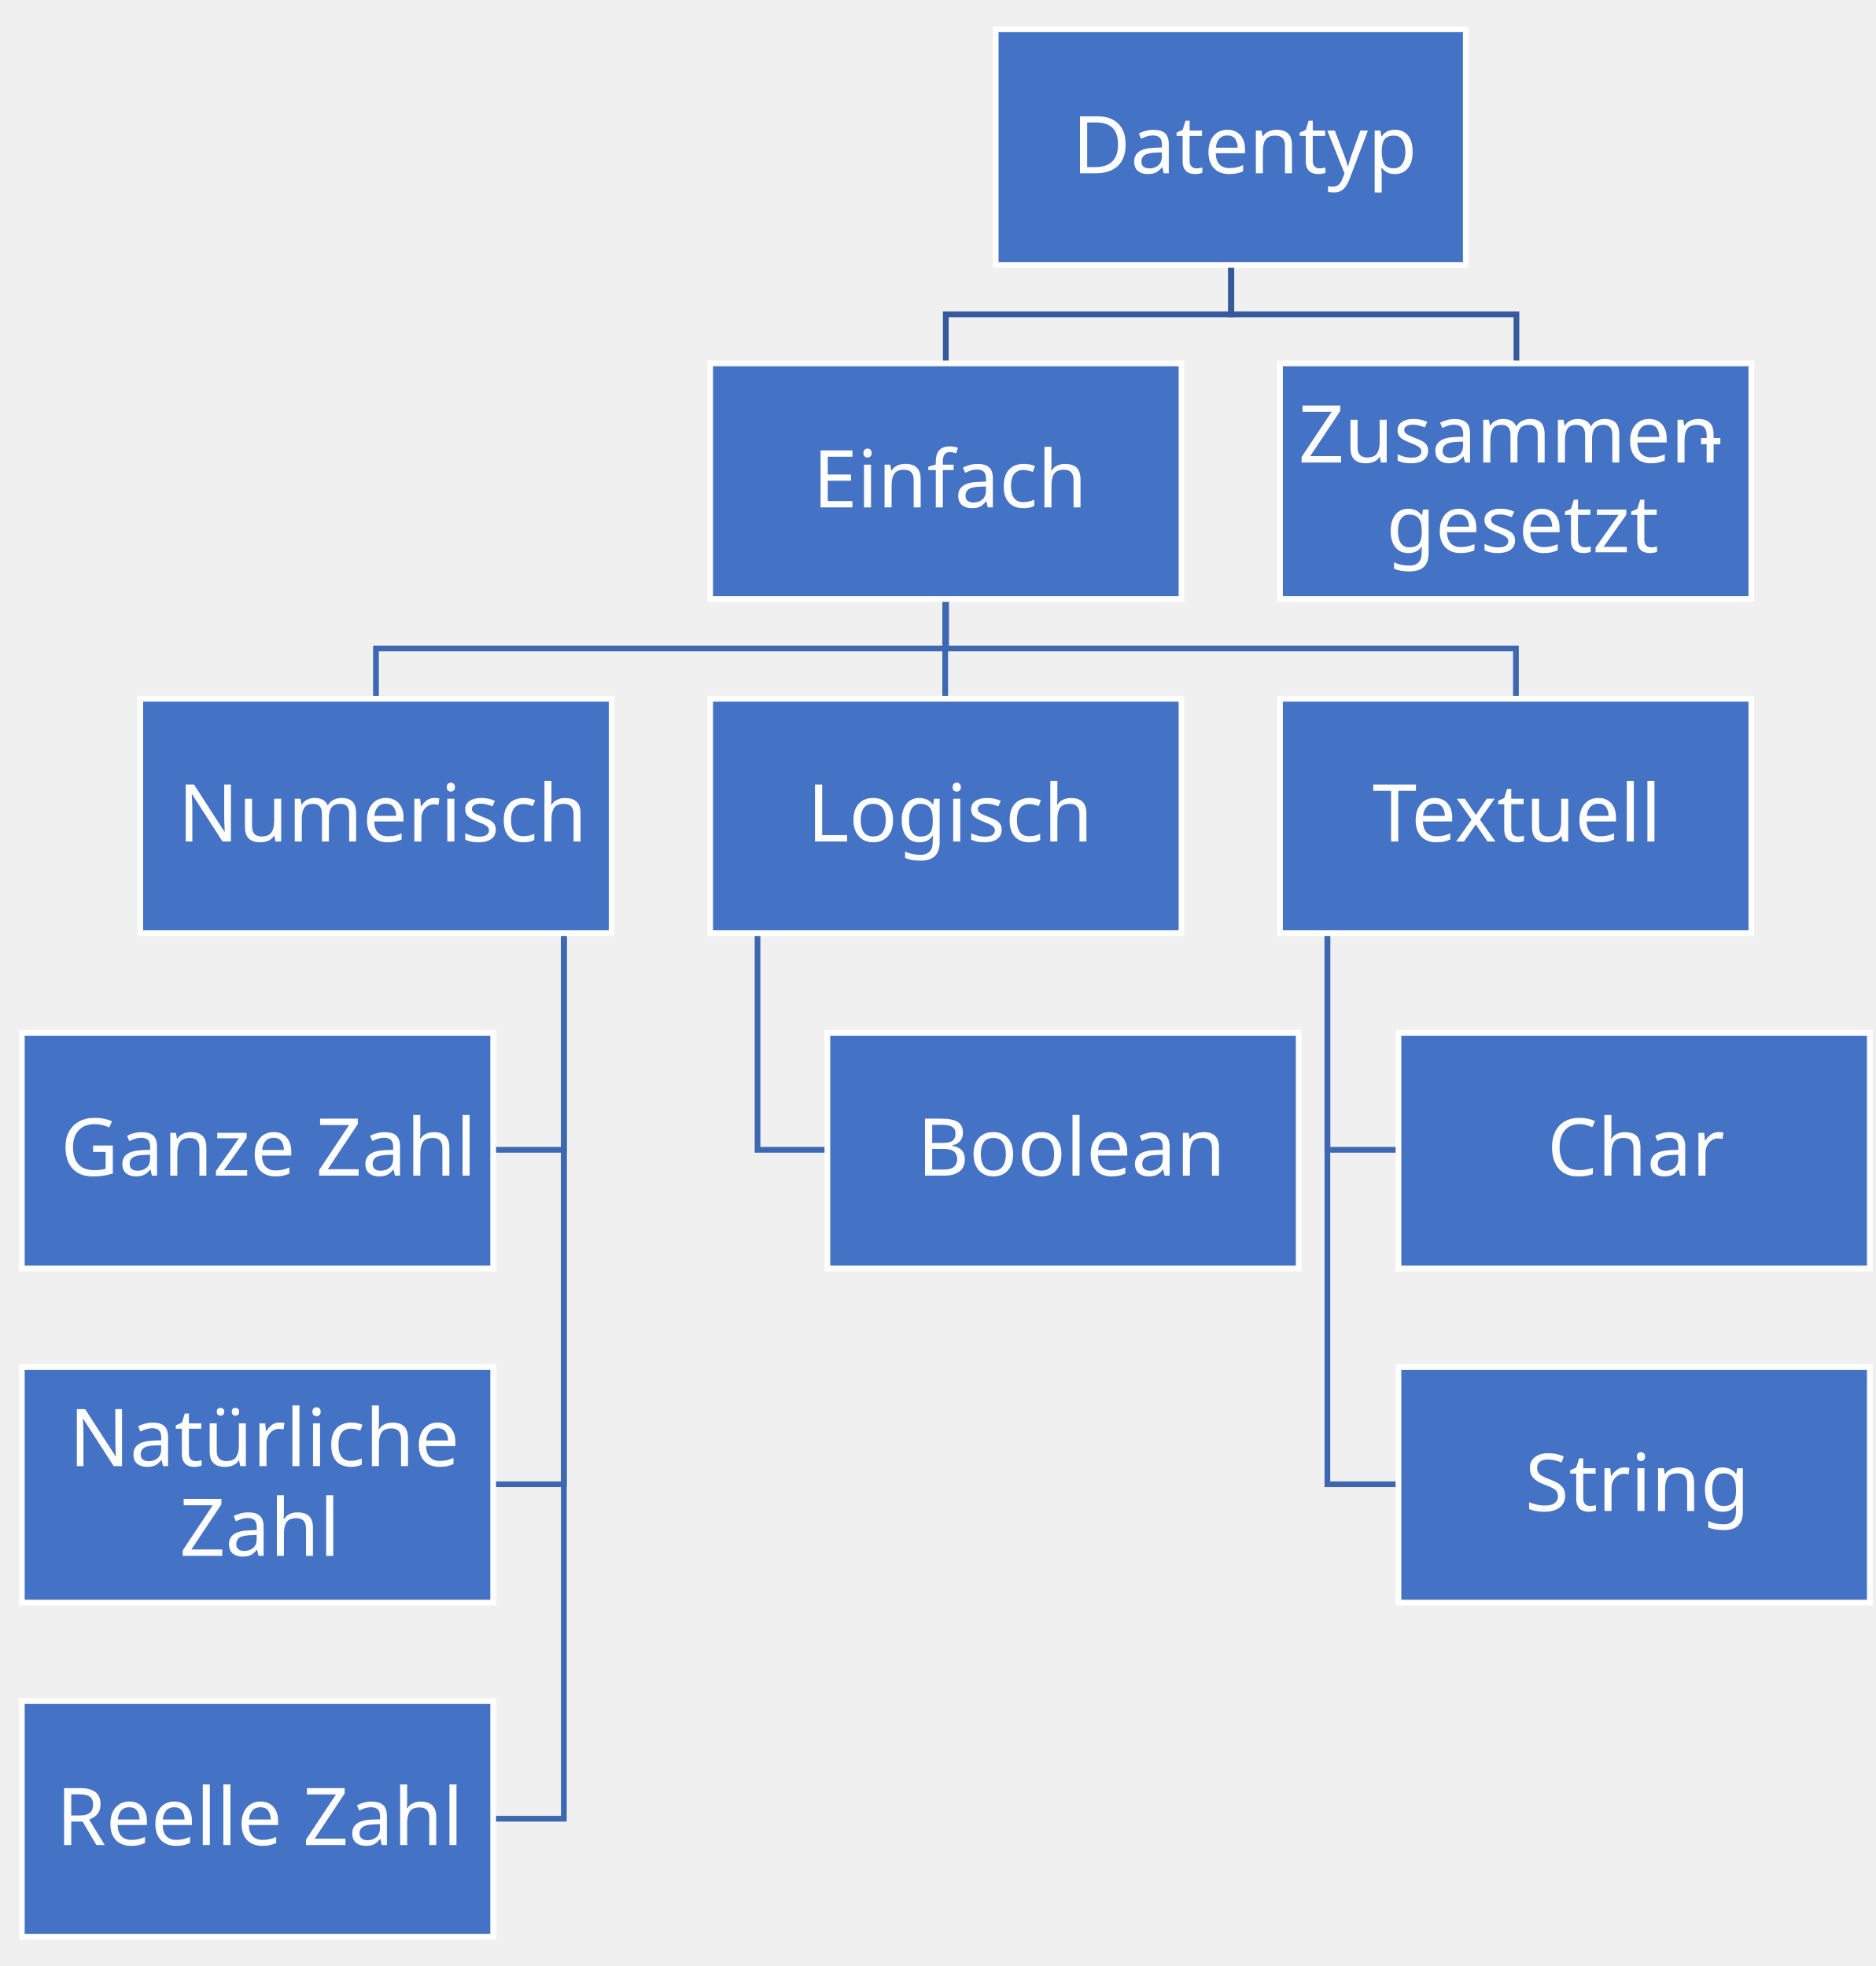
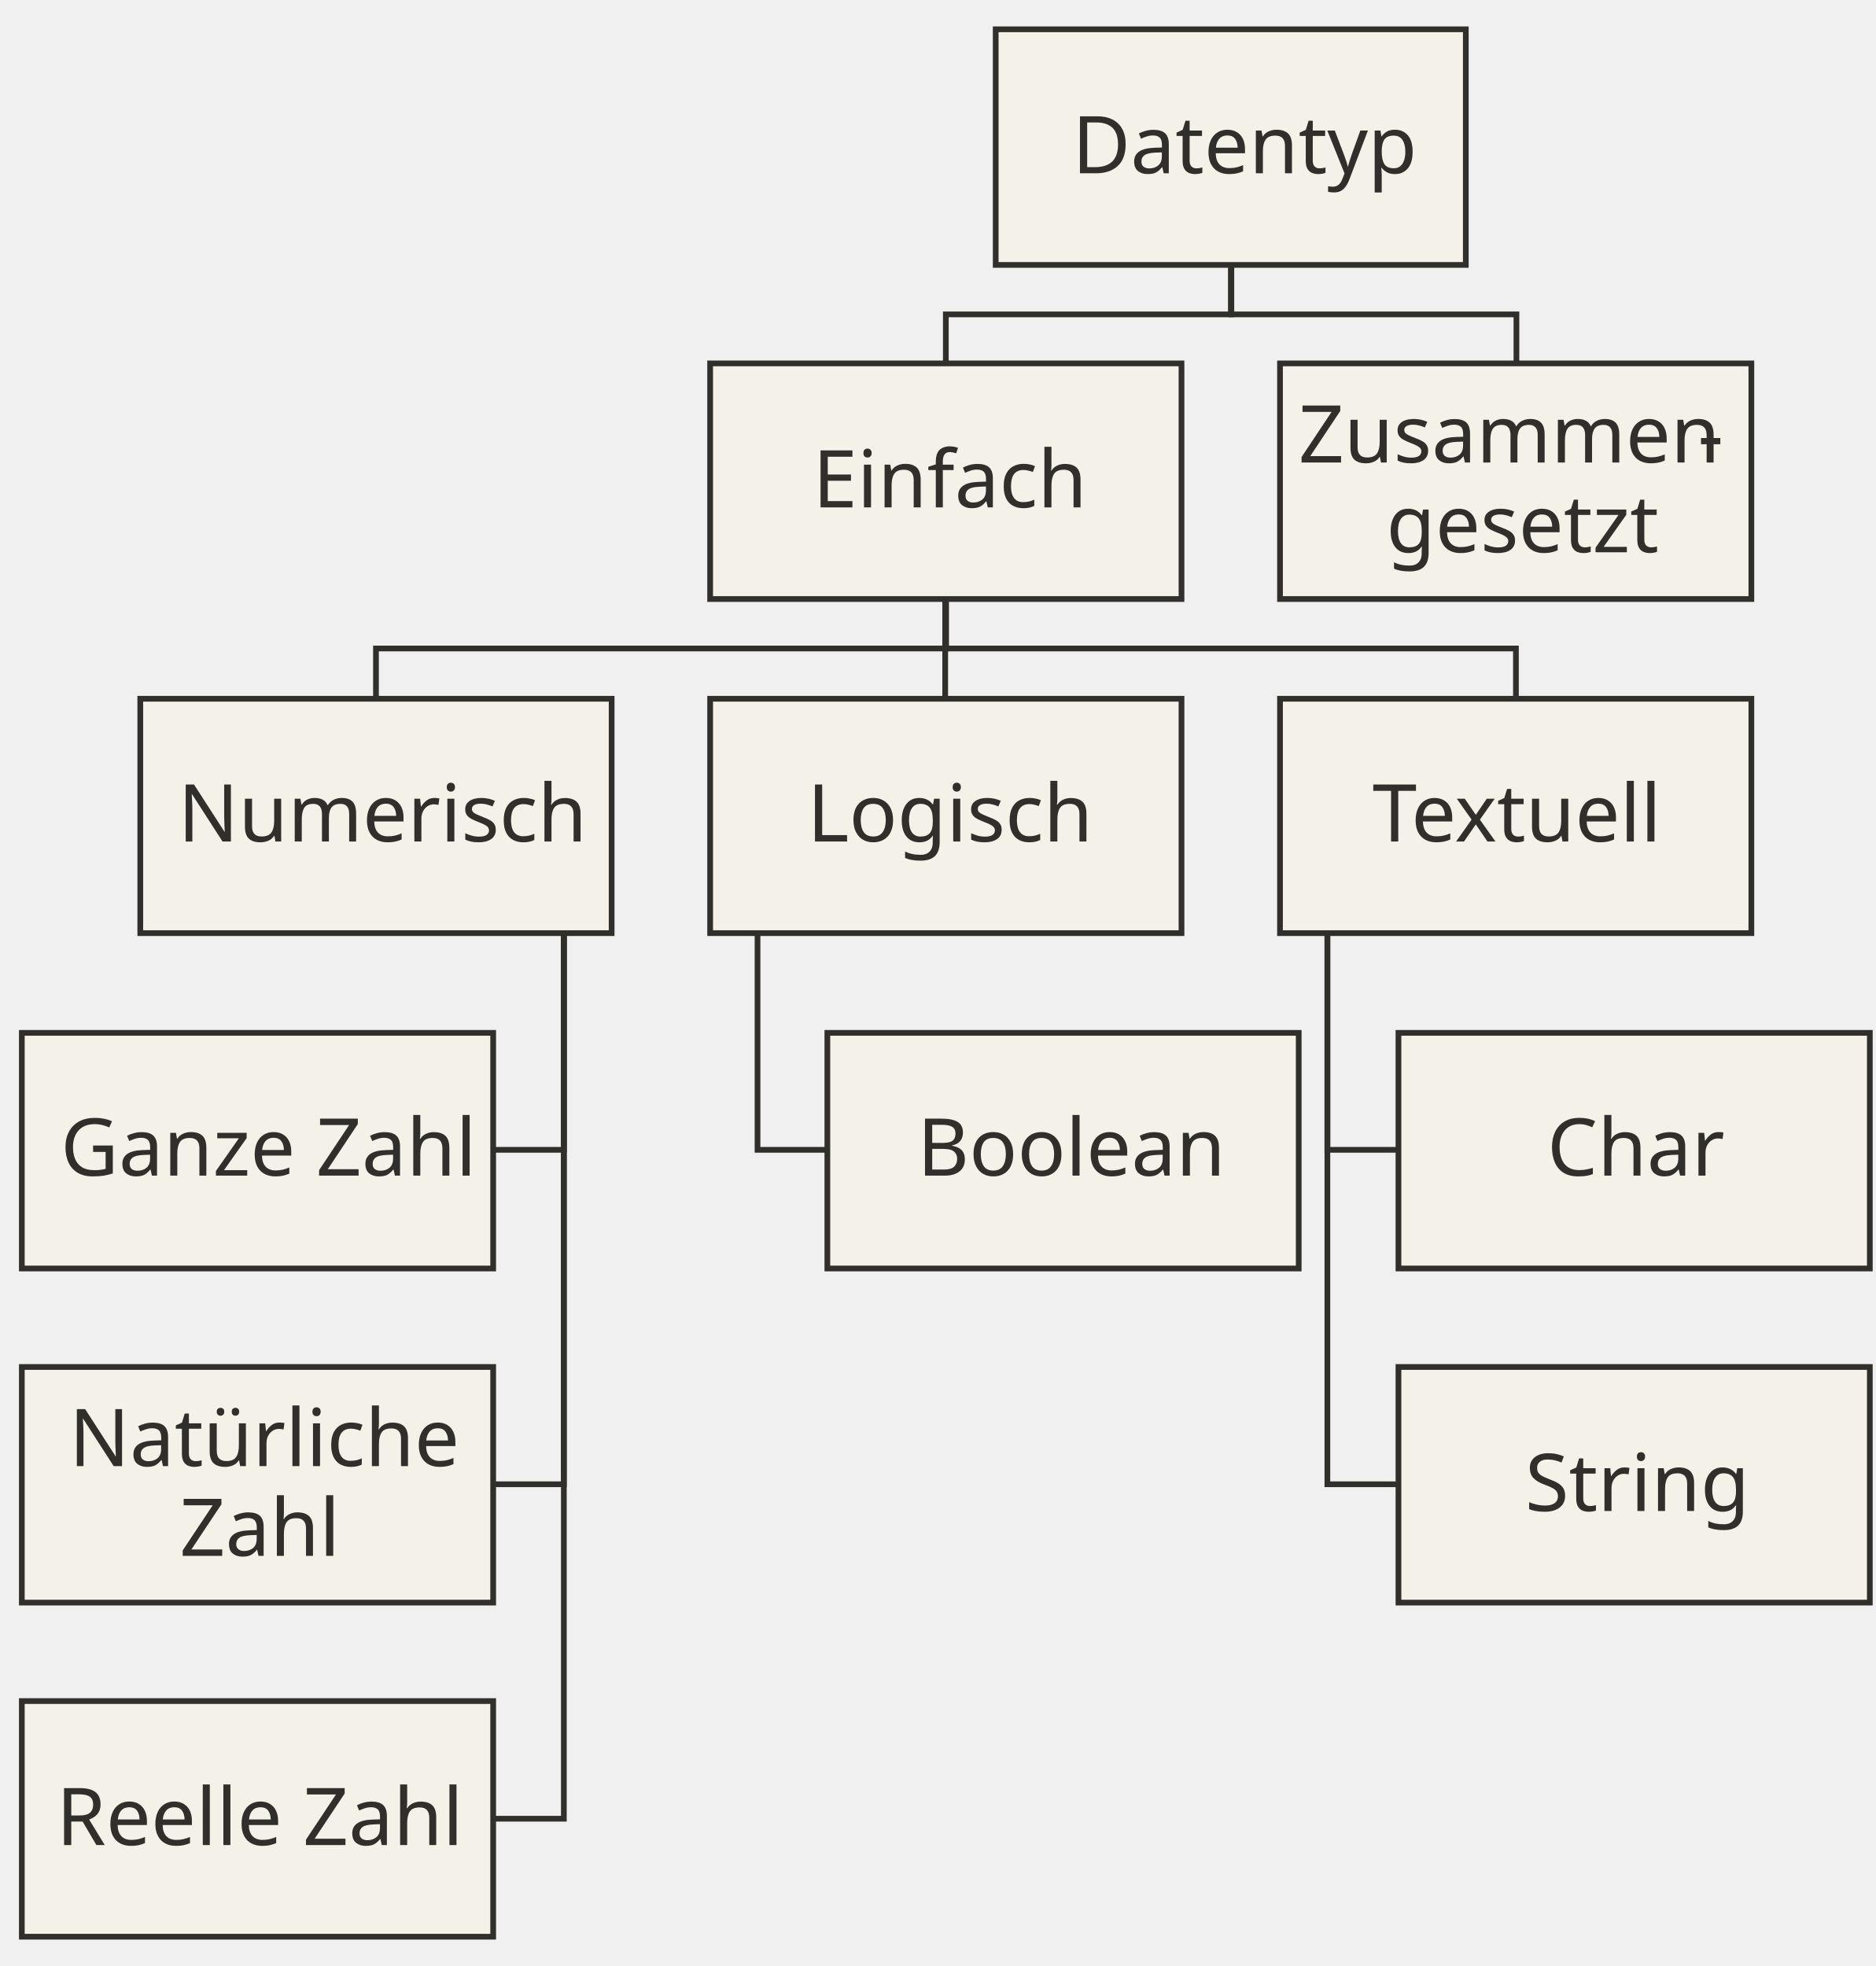
<svg xmlns="http://www.w3.org/2000/svg" width="1504" height="1577" xml:space="preserve" overflow="hidden">
  <g transform="translate(-1663 -155)">
    <g>
-       <path d="M2650.5 367.5 2650.5 407.174 2879.1 407.174 2879.1 446.848" stroke="#34599C" stroke-width="4.583" stroke-linecap="butt" stroke-linejoin="miter" stroke-miterlimit="8" stroke-opacity="1" fill="none" fill-rule="evenodd" />
-       <path d="M2727.5 903.5 2727.5 1345.58 2784.18 1345.58" stroke="#3D67B1" stroke-width="4.583" stroke-linecap="butt" stroke-linejoin="miter" stroke-miterlimit="8" stroke-opacity="1" fill="none" fill-rule="evenodd" />
-       <path d="M2727.5 903.5 2727.5 1077.31 2784.18 1077.31" stroke="#3D67B1" stroke-width="4.583" stroke-linecap="butt" stroke-linejoin="miter" stroke-miterlimit="8" stroke-opacity="1" fill="none" fill-rule="evenodd" />
-       <path d="M2421.5 635.5 2421.5 675.174 2878.7 675.174 2878.7 714.848" stroke="#3D67B1" stroke-width="4.583" stroke-linecap="butt" stroke-linejoin="miter" stroke-miterlimit="8" stroke-opacity="1" fill="none" fill-rule="evenodd" />
-       <path d="M2270.5 903.5 2270.5 1077.31 2327.18 1077.31" stroke="#3D67B1" stroke-width="4.583" stroke-linecap="butt" stroke-linejoin="miter" stroke-miterlimit="8" stroke-opacity="1" fill="none" fill-rule="evenodd" />
-       <path d="M2421 635.5 2421 714.848" stroke="#3D67B1" stroke-width="4.583" stroke-linecap="butt" stroke-linejoin="miter" stroke-miterlimit="8" stroke-opacity="1" fill="none" fill-rule="evenodd" />
-       <path d="M2115.18 903.5 2115.18 1613.86 2058.5 1613.86" stroke="#3D67B1" stroke-width="4.583" stroke-linecap="butt" stroke-linejoin="miter" stroke-miterlimit="8" stroke-opacity="1" fill="none" fill-rule="evenodd" />
-       <path d="M2115.18 903.5 2115.18 1345.58 2058.5 1345.58" stroke="#3D67B1" stroke-width="4.583" stroke-linecap="butt" stroke-linejoin="miter" stroke-miterlimit="8" stroke-opacity="1" fill="none" fill-rule="evenodd" />
-       <path d="M2115.18 903.5 2115.18 1077.31 2058.5 1077.31" stroke="#3D67B1" stroke-width="4.583" stroke-linecap="butt" stroke-linejoin="miter" stroke-miterlimit="8" stroke-opacity="1" fill="none" fill-rule="evenodd" />
-       <path d="M2421.7 635.5 2421.7 675.174 1964.5 675.174 1964.5 714.848" stroke="#3D67B1" stroke-width="4.583" stroke-linecap="butt" stroke-linejoin="miter" stroke-miterlimit="8" stroke-opacity="1" fill="none" fill-rule="evenodd" />
-       <path d="M2650.1 367.5 2650.1 407.174 2421.5 407.174 2421.5 446.848" stroke="#34599C" stroke-width="4.583" stroke-linecap="butt" stroke-linejoin="miter" stroke-miterlimit="8" stroke-opacity="1" fill="none" fill-rule="evenodd" />
-       <rect x="2461.5" y="178.5" width="377" height="189" stroke="#FFFFFF" stroke-width="4.583" stroke-linecap="butt" stroke-linejoin="miter" stroke-miterlimit="8" stroke-opacity="1" fill="#4472C4" fill-opacity="1" />
-       <text fill="#FFFFFF" fill-opacity="1" font-family="DIN Pro Regular,DIN Pro Regular_MSFontService,sans-serif" font-style="normal" font-variant="normal" font-weight="400" font-stretch="normal" font-size="64" text-anchor="start" direction="ltr" writing-mode="lr-tb" unicode-bidi="normal" text-decoration="none" transform="matrix(1 0 0 1 2522.88 294)">Datentyp</text>
-       <rect x="2232.5" y="446.5" width="378" height="189" stroke="#FFFFFF" stroke-width="4.583" stroke-linecap="butt" stroke-linejoin="miter" stroke-miterlimit="8" stroke-opacity="1" fill="#4472C4" fill-opacity="1" />
-       <text fill="#FFFFFF" fill-opacity="1" font-family="DIN Pro Regular,DIN Pro Regular_MSFontService,sans-serif" font-style="normal" font-variant="normal" font-weight="400" font-stretch="normal" font-size="64" text-anchor="start" direction="ltr" writing-mode="lr-tb" unicode-bidi="normal" text-decoration="none" transform="matrix(1 0 0 1 2314.85 562)">Einfach</text>
-       <rect x="1775.5" y="715.5" width="378" height="188" stroke="#FFFFFF" stroke-width="4.583" stroke-linecap="butt" stroke-linejoin="miter" stroke-miterlimit="8" stroke-opacity="1" fill="#4472C4" fill-opacity="1" />
-       <text fill="#FFFFFF" fill-opacity="1" font-family="DIN Pro Regular,DIN Pro Regular_MSFontService,sans-serif" font-style="normal" font-variant="normal" font-weight="400" font-stretch="normal" font-size="64" text-anchor="start" direction="ltr" writing-mode="lr-tb" unicode-bidi="normal" text-decoration="none" transform="matrix(1 0 0 1 1805.74 830)">Numerisch</text>
-       <rect x="1680.5" y="983.5" width="378" height="189" stroke="#FFFFFF" stroke-width="4.583" stroke-linecap="butt" stroke-linejoin="miter" stroke-miterlimit="8" stroke-opacity="1" fill="#4472C4" fill-opacity="1" />
-       <text fill="#FFFFFF" fill-opacity="1" font-family="DIN Pro Regular,DIN Pro Regular_MSFontService,sans-serif" font-style="normal" font-variant="normal" font-weight="400" font-stretch="normal" font-size="64" text-anchor="start" direction="ltr" writing-mode="lr-tb" unicode-bidi="normal" text-decoration="none" transform="matrix(1 0 0 1 1711.61 1098)">Ganze Zahl</text>
-       <rect x="1680.5" y="1251.5" width="378" height="189" stroke="#FFFFFF" stroke-width="4.583" stroke-linecap="butt" stroke-linejoin="miter" stroke-miterlimit="8" stroke-opacity="1" fill="#4472C4" fill-opacity="1" />
-       <text fill="#FFFFFF" fill-opacity="1" font-family="DIN Pro Regular,DIN Pro Regular_MSFontService,sans-serif" font-style="normal" font-variant="normal" font-weight="400" font-stretch="normal" font-size="64" text-anchor="start" direction="ltr" writing-mode="lr-tb" unicode-bidi="normal" text-decoration="none" transform="matrix(1 0 0 1 1718.43 1331)">Natürliche </text>
-       <text fill="#FFFFFF" fill-opacity="1" font-family="DIN Pro Regular,DIN Pro Regular_MSFontService,sans-serif" font-style="normal" font-variant="normal" font-weight="400" font-stretch="normal" font-size="64" text-anchor="start" direction="ltr" writing-mode="lr-tb" unicode-bidi="normal" text-decoration="none" transform="matrix(1 0 0 1 1807.09 1403)">Zahl</text>
-       <rect x="1680.5" y="1519.5" width="378" height="189" stroke="#FFFFFF" stroke-width="4.583" stroke-linecap="butt" stroke-linejoin="miter" stroke-miterlimit="8" stroke-opacity="1" fill="#4472C4" fill-opacity="1" />
-       <text fill="#FFFFFF" fill-opacity="1" font-family="DIN Pro Regular,DIN Pro Regular_MSFontService,sans-serif" font-style="normal" font-variant="normal" font-weight="400" font-stretch="normal" font-size="64" text-anchor="start" direction="ltr" writing-mode="lr-tb" unicode-bidi="normal" text-decoration="none" transform="matrix(1 0 0 1 1708.18 1635)">Reelle Zahl</text>
-       <rect x="2232.5" y="715.5" width="378" height="188" stroke="#FFFFFF" stroke-width="4.583" stroke-linecap="butt" stroke-linejoin="miter" stroke-miterlimit="8" stroke-opacity="1" fill="#4472C4" fill-opacity="1" />
-       <text fill="#FFFFFF" fill-opacity="1" font-family="DIN Pro Regular,DIN Pro Regular_MSFontService,sans-serif" font-style="normal" font-variant="normal" font-weight="400" font-stretch="normal" font-size="64" text-anchor="start" direction="ltr" writing-mode="lr-tb" unicode-bidi="normal" text-decoration="none" transform="matrix(1 0 0 1 2310.37 830)">Logisch</text>
-       <rect x="2326.5" y="983.5" width="378" height="189" stroke="#FFFFFF" stroke-width="4.583" stroke-linecap="butt" stroke-linejoin="miter" stroke-miterlimit="8" stroke-opacity="1" fill="#4472C4" fill-opacity="1" />
-       <text fill="#FFFFFF" fill-opacity="1" font-family="DIN Pro Regular,DIN Pro Regular_MSFontService,sans-serif" font-style="normal" font-variant="normal" font-weight="400" font-stretch="normal" font-size="64" text-anchor="start" direction="ltr" writing-mode="lr-tb" unicode-bidi="normal" text-decoration="none" transform="matrix(1 0 0 1 2398.61 1098)">Boolean</text>
-       <rect x="2689.5" y="715.5" width="378" height="188" stroke="#FFFFFF" stroke-width="4.583" stroke-linecap="butt" stroke-linejoin="miter" stroke-miterlimit="8" stroke-opacity="1" fill="#4472C4" fill-opacity="1" />
-       <text fill="#FFFFFF" fill-opacity="1" font-family="DIN Pro Regular,DIN Pro Regular_MSFontService,sans-serif" font-style="normal" font-variant="normal" font-weight="400" font-stretch="normal" font-size="64" text-anchor="start" direction="ltr" writing-mode="lr-tb" unicode-bidi="normal" text-decoration="none" transform="matrix(1 0 0 1 2763.66 830)">Textuell</text>
-       <rect x="2784.5" y="983.5" width="378" height="189" stroke="#FFFFFF" stroke-width="4.583" stroke-linecap="butt" stroke-linejoin="miter" stroke-miterlimit="8" stroke-opacity="1" fill="#4472C4" fill-opacity="1" />
-       <text fill="#FFFFFF" fill-opacity="1" font-family="DIN Pro Regular,DIN Pro Regular_MSFontService,sans-serif" font-style="normal" font-variant="normal" font-weight="400" font-stretch="normal" font-size="64" text-anchor="start" direction="ltr" writing-mode="lr-tb" unicode-bidi="normal" text-decoration="none" transform="matrix(1 0 0 1 2903.73 1098)">Char</text>
-       <rect x="2784.5" y="1251.5" width="378" height="189" stroke="#FFFFFF" stroke-width="4.583" stroke-linecap="butt" stroke-linejoin="miter" stroke-miterlimit="8" stroke-opacity="1" fill="#4472C4" fill-opacity="1" />
-       <text fill="#FFFFFF" fill-opacity="1" font-family="DIN Pro Regular,DIN Pro Regular_MSFontService,sans-serif" font-style="normal" font-variant="normal" font-weight="400" font-stretch="normal" font-size="64" text-anchor="start" direction="ltr" writing-mode="lr-tb" unicode-bidi="normal" text-decoration="none" transform="matrix(1 0 0 1 2886.03 1367)">String</text>
-       <rect x="2689.5" y="446.5" width="378" height="189" stroke="#FFFFFF" stroke-width="4.583" stroke-linecap="butt" stroke-linejoin="miter" stroke-miterlimit="8" stroke-opacity="1" fill="#4472C4" fill-opacity="1" />
-       <text fill="#FFFFFF" fill-opacity="1" font-family="DIN Pro Regular,DIN Pro Regular_MSFontService,sans-serif" font-style="normal" font-variant="normal" font-weight="400" font-stretch="normal" font-size="64" text-anchor="start" direction="ltr" writing-mode="lr-tb" unicode-bidi="normal" text-decoration="none" transform="matrix(1 0 0 1 2704.35 526)">Zusammen</text>
-       <text fill="#FFFFFF" fill-opacity="1" font-family="DIN Pro Regular,DIN Pro Regular_MSFontService,sans-serif" font-style="normal" font-variant="normal" font-weight="400" font-stretch="normal" font-size="64" text-anchor="start" direction="ltr" writing-mode="lr-tb" unicode-bidi="normal" text-decoration="none" transform="matrix(1 0 0 1 3024.57 526)">-</text>
-       <text fill="#FFFFFF" fill-opacity="1" font-family="DIN Pro Regular,DIN Pro Regular_MSFontService,sans-serif" font-style="normal" font-variant="normal" font-weight="400" font-stretch="normal" font-size="64" text-anchor="start" direction="ltr" writing-mode="lr-tb" unicode-bidi="normal" text-decoration="none" transform="matrix(1 0 0 1 2774.75 598)">gesetzt</text>
+       <path d="M2650.5 367.5 2650.5 407.174 2879.1 407.174 2879.1 446.848" stroke="var(--ink, #302F2B)" stroke-width="4.583" stroke-linecap="butt" stroke-linejoin="miter" stroke-miterlimit="8" stroke-opacity="1" fill="none" fill-rule="evenodd" />
+       <path d="M2727.5 903.5 2727.5 1345.58 2784.18 1345.58" stroke="var(--ink, #302F2B)" stroke-width="4.583" stroke-linecap="butt" stroke-linejoin="miter" stroke-miterlimit="8" stroke-opacity="1" fill="none" fill-rule="evenodd" />
+       <path d="M2727.5 903.5 2727.5 1077.31 2784.18 1077.31" stroke="var(--ink, #302F2B)" stroke-width="4.583" stroke-linecap="butt" stroke-linejoin="miter" stroke-miterlimit="8" stroke-opacity="1" fill="none" fill-rule="evenodd" />
+       <path d="M2421.5 635.5 2421.5 675.174 2878.7 675.174 2878.7 714.848" stroke="var(--ink, #302F2B)" stroke-width="4.583" stroke-linecap="butt" stroke-linejoin="miter" stroke-miterlimit="8" stroke-opacity="1" fill="none" fill-rule="evenodd" />
+       <path d="M2270.5 903.5 2270.5 1077.31 2327.18 1077.31" stroke="var(--ink, #302F2B)" stroke-width="4.583" stroke-linecap="butt" stroke-linejoin="miter" stroke-miterlimit="8" stroke-opacity="1" fill="none" fill-rule="evenodd" />
+       <path d="M2421 635.5 2421 714.848" stroke="var(--ink, #302F2B)" stroke-width="4.583" stroke-linecap="butt" stroke-linejoin="miter" stroke-miterlimit="8" stroke-opacity="1" fill="none" fill-rule="evenodd" />
+       <path d="M2115.18 903.5 2115.18 1613.86 2058.5 1613.86" stroke="var(--ink, #302F2B)" stroke-width="4.583" stroke-linecap="butt" stroke-linejoin="miter" stroke-miterlimit="8" stroke-opacity="1" fill="none" fill-rule="evenodd" />
+       <path d="M2115.18 903.5 2115.18 1345.58 2058.5 1345.58" stroke="var(--ink, #302F2B)" stroke-width="4.583" stroke-linecap="butt" stroke-linejoin="miter" stroke-miterlimit="8" stroke-opacity="1" fill="none" fill-rule="evenodd" />
+       <path d="M2115.18 903.5 2115.18 1077.31 2058.5 1077.31" stroke="var(--ink, #302F2B)" stroke-width="4.583" stroke-linecap="butt" stroke-linejoin="miter" stroke-miterlimit="8" stroke-opacity="1" fill="none" fill-rule="evenodd" />
+       <path d="M2421.7 635.5 2421.7 675.174 1964.5 675.174 1964.5 714.848" stroke="var(--ink, #302F2B)" stroke-width="4.583" stroke-linecap="butt" stroke-linejoin="miter" stroke-miterlimit="8" stroke-opacity="1" fill="none" fill-rule="evenodd" />
+       <path d="M2650.1 367.5 2650.1 407.174 2421.5 407.174 2421.5 446.848" stroke="var(--ink, #302F2B)" stroke-width="4.583" stroke-linecap="butt" stroke-linejoin="miter" stroke-miterlimit="8" stroke-opacity="1" fill="none" fill-rule="evenodd" />
+       <rect x="2461.5" y="178.5" width="377" height="189" stroke="var(--ink, #302F2B)" stroke-width="4.583" stroke-linecap="butt" stroke-linejoin="miter" stroke-miterlimit="8" stroke-opacity="1" fill="var(--bone, #F3F1E8)" fill-opacity="1" />
+       <text fill="var(--ink, #302F2B)" fill-opacity="1" font-family="DIN Pro Regular,DIN Pro Regular_MSFontService,sans-serif" font-style="normal" font-variant="normal" font-weight="400" font-stretch="normal" font-size="64" text-anchor="start" direction="ltr" writing-mode="lr-tb" unicode-bidi="normal" text-decoration="none" transform="matrix(1 0 0 1 2522.88 294)">Datentyp</text>
+       <rect x="2232.5" y="446.5" width="378" height="189" stroke="var(--ink, #302F2B)" stroke-width="4.583" stroke-linecap="butt" stroke-linejoin="miter" stroke-miterlimit="8" stroke-opacity="1" fill="var(--bone, #F3F1E8)" fill-opacity="1" />
+       <text fill="var(--ink, #302F2B)" fill-opacity="1" font-family="DIN Pro Regular,DIN Pro Regular_MSFontService,sans-serif" font-style="normal" font-variant="normal" font-weight="400" font-stretch="normal" font-size="64" text-anchor="start" direction="ltr" writing-mode="lr-tb" unicode-bidi="normal" text-decoration="none" transform="matrix(1 0 0 1 2314.85 562)">Einfach</text>
+       <rect x="1775.5" y="715.5" width="378" height="188" stroke="var(--ink, #302F2B)" stroke-width="4.583" stroke-linecap="butt" stroke-linejoin="miter" stroke-miterlimit="8" stroke-opacity="1" fill="var(--bone, #F3F1E8)" fill-opacity="1" />
+       <text fill="var(--ink, #302F2B)" fill-opacity="1" font-family="DIN Pro Regular,DIN Pro Regular_MSFontService,sans-serif" font-style="normal" font-variant="normal" font-weight="400" font-stretch="normal" font-size="64" text-anchor="start" direction="ltr" writing-mode="lr-tb" unicode-bidi="normal" text-decoration="none" transform="matrix(1 0 0 1 1805.74 830)">Numerisch</text>
+       <rect x="1680.5" y="983.5" width="378" height="189" stroke="var(--ink, #302F2B)" stroke-width="4.583" stroke-linecap="butt" stroke-linejoin="miter" stroke-miterlimit="8" stroke-opacity="1" fill="var(--bone, #F3F1E8)" fill-opacity="1" />
+       <text fill="var(--ink, #302F2B)" fill-opacity="1" font-family="DIN Pro Regular,DIN Pro Regular_MSFontService,sans-serif" font-style="normal" font-variant="normal" font-weight="400" font-stretch="normal" font-size="64" text-anchor="start" direction="ltr" writing-mode="lr-tb" unicode-bidi="normal" text-decoration="none" transform="matrix(1 0 0 1 1711.61 1098)">Ganze Zahl</text>
+       <rect x="1680.5" y="1251.5" width="378" height="189" stroke="var(--ink, #302F2B)" stroke-width="4.583" stroke-linecap="butt" stroke-linejoin="miter" stroke-miterlimit="8" stroke-opacity="1" fill="var(--bone, #F3F1E8)" fill-opacity="1" />
+       <text fill="var(--ink, #302F2B)" fill-opacity="1" font-family="DIN Pro Regular,DIN Pro Regular_MSFontService,sans-serif" font-style="normal" font-variant="normal" font-weight="400" font-stretch="normal" font-size="64" text-anchor="start" direction="ltr" writing-mode="lr-tb" unicode-bidi="normal" text-decoration="none" transform="matrix(1 0 0 1 1718.43 1331)">Natürliche </text>
+       <text fill="var(--ink, #302F2B)" fill-opacity="1" font-family="DIN Pro Regular,DIN Pro Regular_MSFontService,sans-serif" font-style="normal" font-variant="normal" font-weight="400" font-stretch="normal" font-size="64" text-anchor="start" direction="ltr" writing-mode="lr-tb" unicode-bidi="normal" text-decoration="none" transform="matrix(1 0 0 1 1807.09 1403)">Zahl</text>
+       <rect x="1680.5" y="1519.5" width="378" height="189" stroke="var(--ink, #302F2B)" stroke-width="4.583" stroke-linecap="butt" stroke-linejoin="miter" stroke-miterlimit="8" stroke-opacity="1" fill="var(--bone, #F3F1E8)" fill-opacity="1" />
+       <text fill="var(--ink, #302F2B)" fill-opacity="1" font-family="DIN Pro Regular,DIN Pro Regular_MSFontService,sans-serif" font-style="normal" font-variant="normal" font-weight="400" font-stretch="normal" font-size="64" text-anchor="start" direction="ltr" writing-mode="lr-tb" unicode-bidi="normal" text-decoration="none" transform="matrix(1 0 0 1 1708.18 1635)">Reelle Zahl</text>
+       <rect x="2232.5" y="715.5" width="378" height="188" stroke="var(--ink, #302F2B)" stroke-width="4.583" stroke-linecap="butt" stroke-linejoin="miter" stroke-miterlimit="8" stroke-opacity="1" fill="var(--bone, #F3F1E8)" fill-opacity="1" />
+       <text fill="var(--ink, #302F2B)" fill-opacity="1" font-family="DIN Pro Regular,DIN Pro Regular_MSFontService,sans-serif" font-style="normal" font-variant="normal" font-weight="400" font-stretch="normal" font-size="64" text-anchor="start" direction="ltr" writing-mode="lr-tb" unicode-bidi="normal" text-decoration="none" transform="matrix(1 0 0 1 2310.37 830)">Logisch</text>
+       <rect x="2326.5" y="983.5" width="378" height="189" stroke="var(--ink, #302F2B)" stroke-width="4.583" stroke-linecap="butt" stroke-linejoin="miter" stroke-miterlimit="8" stroke-opacity="1" fill="var(--bone, #F3F1E8)" fill-opacity="1" />
+       <text fill="var(--ink, #302F2B)" fill-opacity="1" font-family="DIN Pro Regular,DIN Pro Regular_MSFontService,sans-serif" font-style="normal" font-variant="normal" font-weight="400" font-stretch="normal" font-size="64" text-anchor="start" direction="ltr" writing-mode="lr-tb" unicode-bidi="normal" text-decoration="none" transform="matrix(1 0 0 1 2398.61 1098)">Boolean</text>
+       <rect x="2689.5" y="715.5" width="378" height="188" stroke="var(--ink, #302F2B)" stroke-width="4.583" stroke-linecap="butt" stroke-linejoin="miter" stroke-miterlimit="8" stroke-opacity="1" fill="var(--bone, #F3F1E8)" fill-opacity="1" />
+       <text fill="var(--ink, #302F2B)" fill-opacity="1" font-family="DIN Pro Regular,DIN Pro Regular_MSFontService,sans-serif" font-style="normal" font-variant="normal" font-weight="400" font-stretch="normal" font-size="64" text-anchor="start" direction="ltr" writing-mode="lr-tb" unicode-bidi="normal" text-decoration="none" transform="matrix(1 0 0 1 2763.66 830)">Textuell</text>
+       <rect x="2784.5" y="983.5" width="378" height="189" stroke="var(--ink, #302F2B)" stroke-width="4.583" stroke-linecap="butt" stroke-linejoin="miter" stroke-miterlimit="8" stroke-opacity="1" fill="var(--bone, #F3F1E8)" fill-opacity="1" />
+       <text fill="var(--ink, #302F2B)" fill-opacity="1" font-family="DIN Pro Regular,DIN Pro Regular_MSFontService,sans-serif" font-style="normal" font-variant="normal" font-weight="400" font-stretch="normal" font-size="64" text-anchor="start" direction="ltr" writing-mode="lr-tb" unicode-bidi="normal" text-decoration="none" transform="matrix(1 0 0 1 2903.73 1098)">Char</text>
+       <rect x="2784.5" y="1251.5" width="378" height="189" stroke="var(--ink, #302F2B)" stroke-width="4.583" stroke-linecap="butt" stroke-linejoin="miter" stroke-miterlimit="8" stroke-opacity="1" fill="var(--bone, #F3F1E8)" fill-opacity="1" />
+       <text fill="var(--ink, #302F2B)" fill-opacity="1" font-family="DIN Pro Regular,DIN Pro Regular_MSFontService,sans-serif" font-style="normal" font-variant="normal" font-weight="400" font-stretch="normal" font-size="64" text-anchor="start" direction="ltr" writing-mode="lr-tb" unicode-bidi="normal" text-decoration="none" transform="matrix(1 0 0 1 2886.03 1367)">String</text>
+       <rect x="2689.5" y="446.5" width="378" height="189" stroke="var(--ink, #302F2B)" stroke-width="4.583" stroke-linecap="butt" stroke-linejoin="miter" stroke-miterlimit="8" stroke-opacity="1" fill="var(--bone, #F3F1E8)" fill-opacity="1" />
+       <text fill="var(--ink, #302F2B)" fill-opacity="1" font-family="DIN Pro Regular,DIN Pro Regular_MSFontService,sans-serif" font-style="normal" font-variant="normal" font-weight="400" font-stretch="normal" font-size="64" text-anchor="start" direction="ltr" writing-mode="lr-tb" unicode-bidi="normal" text-decoration="none" transform="matrix(1 0 0 1 2704.35 526)">Zusammen</text>
+       <text fill="var(--ink, #302F2B)" fill-opacity="1" font-family="DIN Pro Regular,DIN Pro Regular_MSFontService,sans-serif" font-style="normal" font-variant="normal" font-weight="400" font-stretch="normal" font-size="64" text-anchor="start" direction="ltr" writing-mode="lr-tb" unicode-bidi="normal" text-decoration="none" transform="matrix(1 0 0 1 3024.57 526)">-</text>
+       <text fill="var(--ink, #302F2B)" fill-opacity="1" font-family="DIN Pro Regular,DIN Pro Regular_MSFontService,sans-serif" font-style="normal" font-variant="normal" font-weight="400" font-stretch="normal" font-size="64" text-anchor="start" direction="ltr" writing-mode="lr-tb" unicode-bidi="normal" text-decoration="none" transform="matrix(1 0 0 1 2774.75 598)">gesetzt</text>
    </g>
  </g>
</svg>
